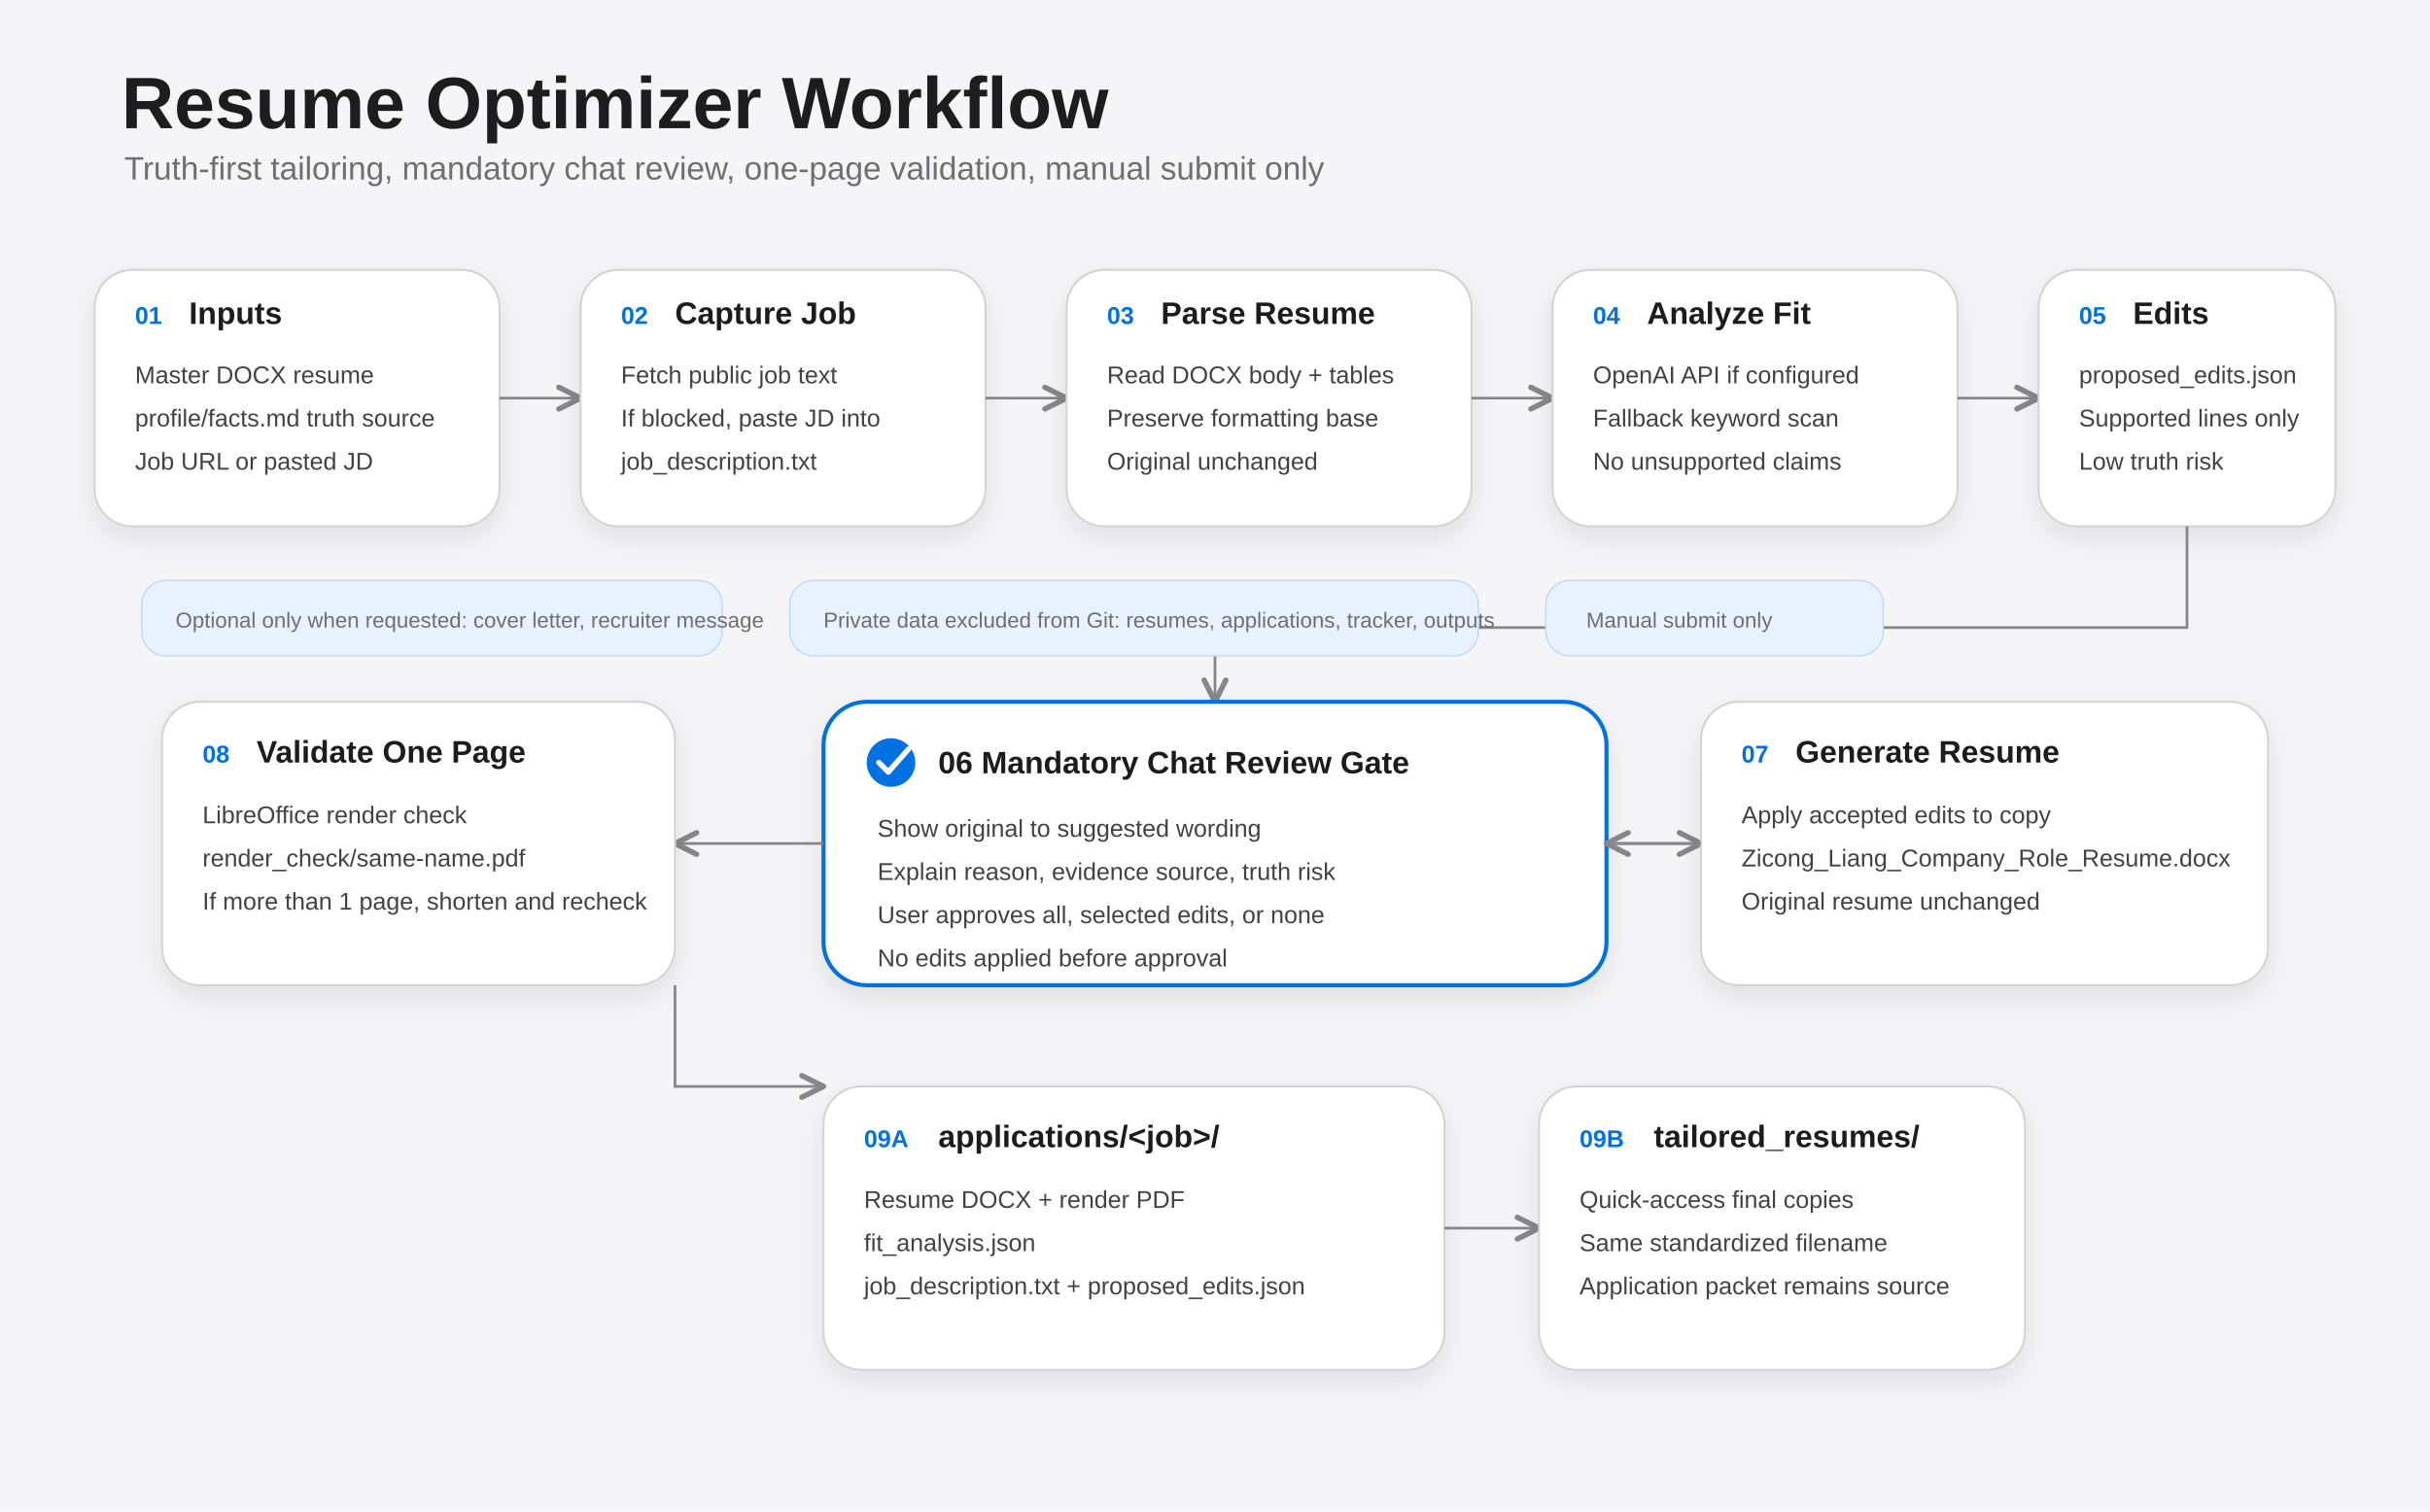
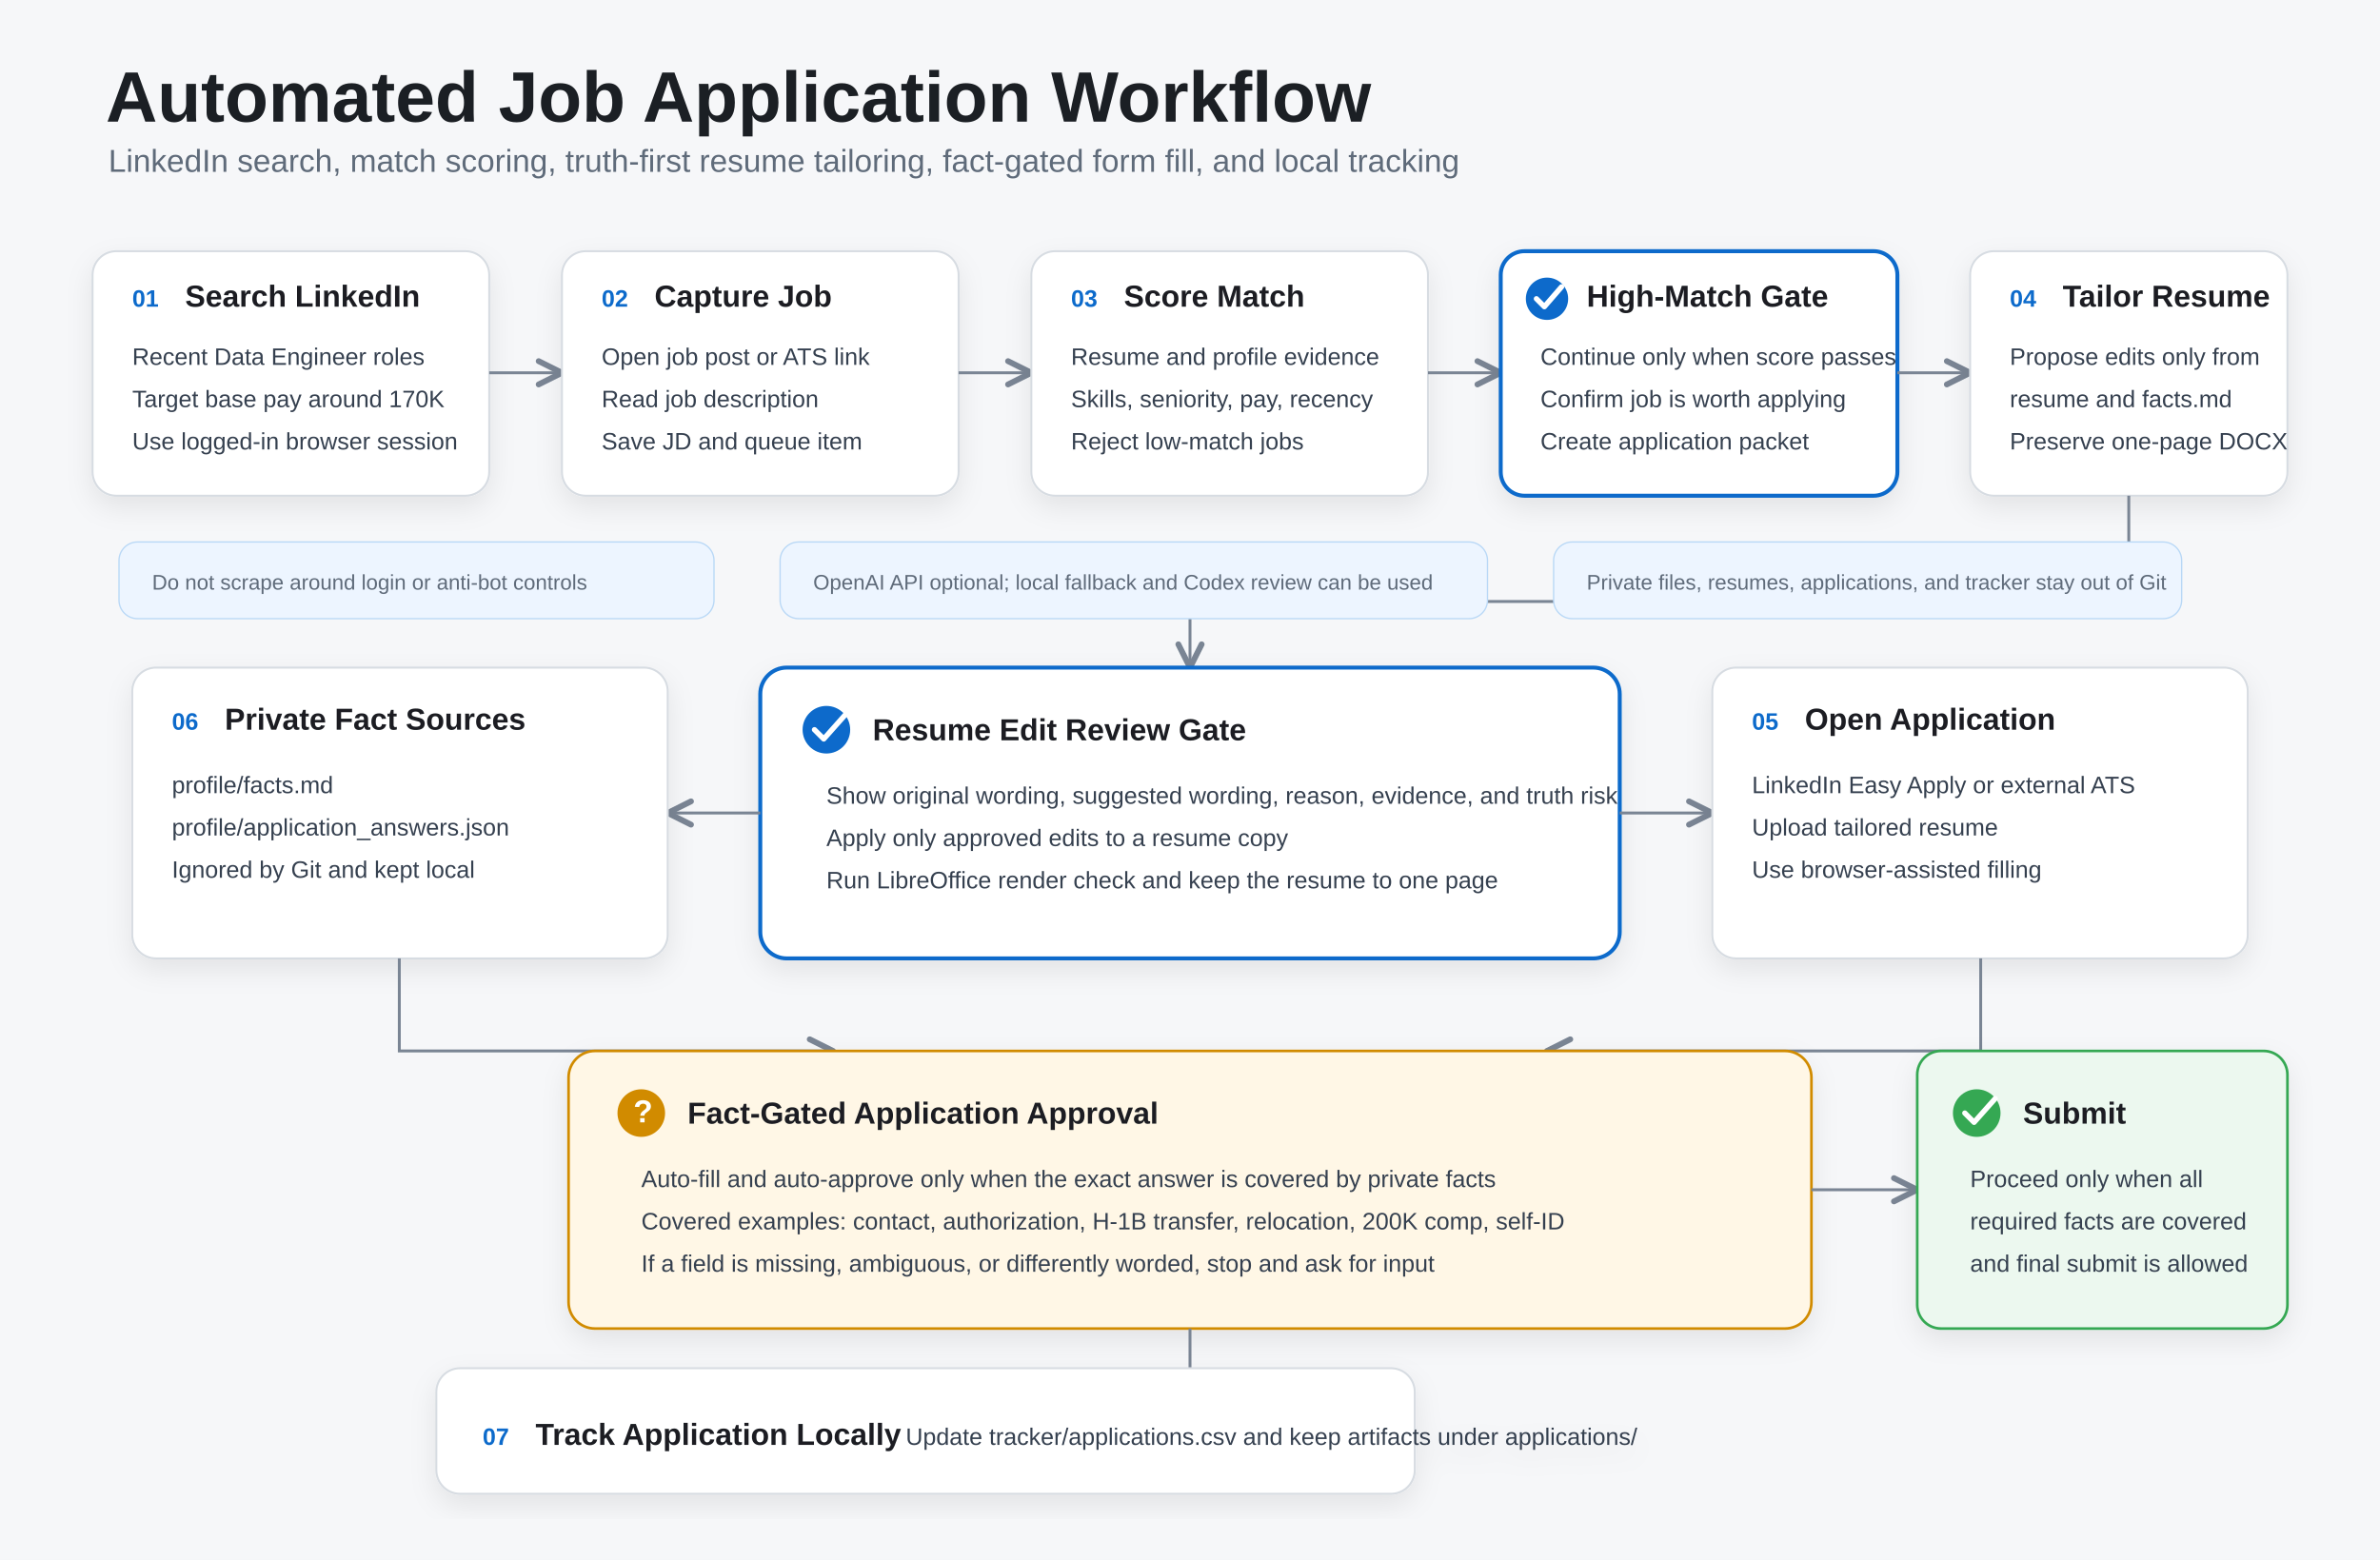
- <svg xmlns="http://www.w3.org/2000/svg" width="1800" height="1120" viewBox="0 0 1800 1120">
+ <svg xmlns="http://www.w3.org/2000/svg" width="1800" height="1180" viewBox="0 0 1800 1180">
  <defs>
    <style>
-       .bg{fill:#f5f5f7}.title{font-family:-apple-system,BlinkMacSystemFont,'SF Pro Display','Helvetica Neue',Arial,sans-serif;font-size:54px;font-weight:700;fill:#1d1d1f}.sub{font-family:-apple-system,BlinkMacSystemFont,'SF Pro Text','Helvetica Neue',Arial,sans-serif;font-size:24px;fill:#6e6e73}.card{fill:#fff;stroke:#d2d2d7;stroke-width:1.5}.cardBlue{fill:#fff;stroke:#0071e3;stroke-width:3}.h{font-family:-apple-system,BlinkMacSystemFont,'SF Pro Text','Helvetica Neue',Arial,sans-serif;font-size:23px;font-weight:700;fill:#1d1d1f}.t{font-family:-apple-system,BlinkMacSystemFont,'SF Pro Text','Helvetica Neue',Arial,sans-serif;font-size:18px;fill:#424245}.small{font-family:-apple-system,BlinkMacSystemFont,'SF Pro Text','Helvetica Neue',Arial,sans-serif;font-size:16px;fill:#6e6e73}.num{fill:#0071e3;font-family:-apple-system,BlinkMacSystemFont,'SF Pro Text','Helvetica Neue',Arial,sans-serif;font-size:18px;font-weight:700}.arrow{stroke:#86868b;stroke-width:2;fill:none;marker-end:url(#arrow)}.blue{fill:#0071e3}.pill{fill:#e8f2ff;stroke:#b8d8ff}.shadow{filter:url(#shadow)}
+       .bg{fill:#f6f7f9}
+       .title{font-family:-apple-system,BlinkMacSystemFont,'Segoe UI',Arial,sans-serif;font-size:54px;font-weight:700;fill:#1b1f24}
+       .sub{font-family:-apple-system,BlinkMacSystemFont,'Segoe UI',Arial,sans-serif;font-size:24px;fill:#5f6b7a}
+       .card{fill:#fff;stroke:#d7dce2;stroke-width:1.5}
+       .gate{fill:#fff;stroke:#0b6bcb;stroke-width:3}
+       .warn{fill:#fff7e6;stroke:#d18b00;stroke-width:2}
+       .done{fill:#ecf8ef;stroke:#35a853;stroke-width:2}
+       .h{font-family:-apple-system,BlinkMacSystemFont,'Segoe UI',Arial,sans-serif;font-size:23px;font-weight:700;fill:#1b1f24}
+       .t{font-family:-apple-system,BlinkMacSystemFont,'Segoe UI',Arial,sans-serif;font-size:18px;fill:#364150}
+       .small{font-family:-apple-system,BlinkMacSystemFont,'Segoe UI',Arial,sans-serif;font-size:16px;fill:#5f6b7a}
+       .num{fill:#0b6bcb;font-family:-apple-system,BlinkMacSystemFont,'Segoe UI',Arial,sans-serif;font-size:18px;font-weight:700}
+       .arrow{stroke:#7a8594;stroke-width:2.2;fill:none;marker-end:url(#arrow)}
+       .blue{fill:#0b6bcb}
+       .green{fill:#35a853}
+       .orange{fill:#d18b00}
+       .pill{fill:#edf5ff;stroke:#b9d8f6}
+       .shadow{filter:url(#shadow)}
    </style>
    <filter id="shadow" x="-20%" y="-20%" width="140%" height="140%">
-       <feDropShadow dx="0" dy="8" stdDeviation="10" flood-color="#000" flood-opacity="0.09" />
+       <feDropShadow dx="0" dy="8" stdDeviation="10" flood-color="#000" flood-opacity="0.08" />
    </filter>
    <marker id="arrow" markerWidth="12" markerHeight="12" refX="10" refY="6" orient="auto">
-       <path d="M2,2 L10,6 L2,10" fill="none" stroke="#86868b" stroke-width="2" stroke-linecap="round" stroke-linejoin="round" />
+       <path d="M2,2 L10,6 L2,10" fill="none" stroke="#7a8594" stroke-width="2" stroke-linecap="round" stroke-linejoin="round" />
    </marker>
  </defs>
-   <rect class="bg" width="1800" height="1120" />
-   <text class="title" x="90" y="95">Resume Optimizer Workflow</text>
-   <text class="sub" x="92" y="133">Truth-first tailoring, mandatory chat review, one-page validation, manual submit only</text>
+   <rect class="bg" width="1800" height="1180" />
+   <text class="title" x="80" y="92">Automated Job Application Workflow</text>
+   <text class="sub" x="82" y="130">LinkedIn search, match scoring, truth-first resume tailoring, fact-gated form fill, and local tracking</text>
  <g class="shadow">
-     <rect class="card" x="70" y="200" width="300" height="190" rx="28" />
-     <text class="num" x="100" y="240">01</text>
-     <text class="h" x="140" y="240">Inputs</text>
-     <text class="t" x="100" y="284">Master DOCX resume</text>
-     <text class="t" x="100" y="316">profile/facts.md truth source</text>
-     <text class="t" x="100" y="348">Job URL or pasted JD</text>
+     <rect class="card" x="70" y="190" width="300" height="185" rx="18" />
+     <text class="num" x="100" y="232">01</text>
+     <text class="h" x="140" y="232">Search LinkedIn</text>
+     <text class="t" x="100" y="276">Recent Data Engineer roles</text>
+     <text class="t" x="100" y="308">Target base pay around 170K</text>
+     <text class="t" x="100" y="340">Use logged-in browser session</text>
  </g>
-   <path class="arrow" d="M370 295 H430" />
+   <path class="arrow" d="M370 282 H425" />
  <g class="shadow">
-     <rect class="card" x="430" y="200" width="300" height="190" rx="28" />
-     <text class="num" x="460" y="240">02</text>
-     <text class="h" x="500" y="240">Capture Job</text>
-     <text class="t" x="460" y="284">Fetch public job text</text>
-     <text class="t" x="460" y="316">If blocked, paste JD into</text>
-     <text class="t" x="460" y="348">job_description.txt</text>
+     <rect class="card" x="425" y="190" width="300" height="185" rx="18" />
+     <text class="num" x="455" y="232">02</text>
+     <text class="h" x="495" y="232">Capture Job</text>
+     <text class="t" x="455" y="276">Open job post or ATS link</text>
+     <text class="t" x="455" y="308">Read job description</text>
+     <text class="t" x="455" y="340">Save JD and queue item</text>
  </g>
-   <path class="arrow" d="M730 295 H790" />
+   <path class="arrow" d="M725 282 H780" />
  <g class="shadow">
-     <rect class="card" x="790" y="200" width="300" height="190" rx="28" />
-     <text class="num" x="820" y="240">03</text>
-     <text class="h" x="860" y="240">Parse Resume</text>
-     <text class="t" x="820" y="284">Read DOCX body + tables</text>
-     <text class="t" x="820" y="316">Preserve formatting base</text>
-     <text class="t" x="820" y="348">Original unchanged</text>
+     <rect class="card" x="780" y="190" width="300" height="185" rx="18" />
+     <text class="num" x="810" y="232">03</text>
+     <text class="h" x="850" y="232">Score Match</text>
+     <text class="t" x="810" y="276">Resume and profile evidence</text>
+     <text class="t" x="810" y="308">Skills, seniority, pay, recency</text>
+     <text class="t" x="810" y="340">Reject low-match jobs</text>
  </g>
-   <path class="arrow" d="M1090 295 H1150" />
+   <path class="arrow" d="M1080 282 H1135" />
  <g class="shadow">
-     <rect class="card" x="1150" y="200" width="300" height="190" rx="28" />
-     <text class="num" x="1180" y="240">04</text>
-     <text class="h" x="1220" y="240">Analyze Fit</text>
-     <text class="t" x="1180" y="284">OpenAI API if configured</text>
-     <text class="t" x="1180" y="316">Fallback keyword scan</text>
-     <text class="t" x="1180" y="348">No unsupported claims</text>
+     <rect class="gate" x="1135" y="190" width="300" height="185" rx="18" />
+     <circle class="blue" cx="1170" cy="226" r="16" />
+     <path d="M1162 226 l6 6 l13 -15" fill="none" stroke="#fff" stroke-width="4" stroke-linecap="round" stroke-linejoin="round" />
+     <text class="h" x="1200" y="232">High-Match Gate</text>
+     <text class="t" x="1165" y="276">Continue only when score passes</text>
+     <text class="t" x="1165" y="308">Confirm job is worth applying</text>
+     <text class="t" x="1165" y="340">Create application packet</text>
  </g>
-   <path class="arrow" d="M1450 295 H1510" />
+   <path class="arrow" d="M1435 282 H1490" />
  <g class="shadow">
-     <rect class="card" x="1510" y="200" width="220" height="190" rx="28" />
-     <text class="num" x="1540" y="240">05</text>
-     <text class="h" x="1580" y="240">Edits</text>
-     <text class="t" x="1540" y="284">proposed_edits.json</text>
-     <text class="t" x="1540" y="316">Supported lines only</text>
-     <text class="t" x="1540" y="348">Low truth risk</text>
+     <rect class="card" x="1490" y="190" width="240" height="185" rx="18" />
+     <text class="num" x="1520" y="232">04</text>
+     <text class="h" x="1560" y="232">Tailor Resume</text>
+     <text class="t" x="1520" y="276">Propose edits only from</text>
+     <text class="t" x="1520" y="308">resume and facts.md</text>
+     <text class="t" x="1520" y="340">Preserve one-page DOCX</text>
  </g>
-   <path class="arrow" d="M1620 390 V465 H900 V520" />
+   <path class="arrow" d="M1610 375 V455 H900 V505" />
  <g class="shadow">
-     <rect class="cardBlue" x="610" y="520" width="580" height="210" rx="32" />
-     <circle class="blue" cx="660" cy="565" r="18" />
-     <path d="M651 565 l7 7 l15 -17" fill="none" stroke="#fff" stroke-width="4" stroke-linecap="round" stroke-linejoin="round" />
-     <text class="h" x="695" y="573">06 Mandatory Chat Review Gate</text>
-     <text class="t" x="650" y="620">Show original to suggested wording</text>
-     <text class="t" x="650" y="652">Explain reason, evidence source, truth risk</text>
-     <text class="t" x="650" y="684">User approves all, selected edits, or none</text>
-     <text class="t" x="650" y="716">No edits applied before approval</text>
+     <rect class="gate" x="575" y="505" width="650" height="220" rx="20" />
+     <circle class="blue" cx="625" cy="552" r="18" />
+     <path d="M616 552 l7 7 l16 -18" fill="none" stroke="#fff" stroke-width="4" stroke-linecap="round" stroke-linejoin="round" />
+     <text class="h" x="660" y="560">Resume Edit Review Gate</text>
+     <text class="t" x="625" y="608">Show original wording, suggested wording, reason, evidence, and truth risk</text>
+     <text class="t" x="625" y="640">Apply only approved edits to a resume copy</text>
+     <text class="t" x="625" y="672">Run LibreOffice render check and keep the resume to one page</text>
  </g>
-   <path class="arrow" d="M1190 625 H1260" />
+   <path class="arrow" d="M1225 615 H1295" />
  <g class="shadow">
-     <rect class="card" x="1260" y="520" width="420" height="210" rx="28" />
-     <text class="num" x="1290" y="565">07</text>
-     <text class="h" x="1330" y="565">Generate Resume</text>
-     <text class="t" x="1290" y="610">Apply accepted edits to copy</text>
-     <text class="t" x="1290" y="642">Zicong_Liang_Company_Role_Resume.docx</text>
-     <text class="t" x="1290" y="674">Original resume unchanged</text>
+     <rect class="card" x="1295" y="505" width="405" height="220" rx="18" />
+     <text class="num" x="1325" y="552">05</text>
+     <text class="h" x="1365" y="552">Open Application</text>
+     <text class="t" x="1325" y="600">LinkedIn Easy Apply or external ATS</text>
+     <text class="t" x="1325" y="632">Upload tailored resume</text>
+     <text class="t" x="1325" y="664">Use browser-assisted filling</text>
  </g>
-   <path class="arrow" d="M1260 625 H1190" />
-   <path class="arrow" d="M610 625 H500" />
+   <path class="arrow" d="M575 615 H505" />
  <g class="shadow">
-     <rect class="card" x="120" y="520" width="380" height="210" rx="28" />
-     <text class="num" x="150" y="565">08</text>
-     <text class="h" x="190" y="565">Validate One Page</text>
-     <text class="t" x="150" y="610">LibreOffice render check</text>
-     <text class="t" x="150" y="642">render_check/same-name.pdf</text>
-     <text class="t" x="150" y="674">If more than 1 page, shorten and recheck</text>
+     <rect class="card" x="100" y="505" width="405" height="220" rx="18" />
+     <text class="num" x="130" y="552">06</text>
+     <text class="h" x="170" y="552">Private Fact Sources</text>
+     <text class="t" x="130" y="600">profile/facts.md</text>
+     <text class="t" x="130" y="632">profile/application_answers.json</text>
+     <text class="t" x="130" y="664">Ignored by Git and kept local</text>
  </g>
-   <path class="arrow" d="M500 730 V805 H610" />
+   <path class="arrow" d="M1498 725 V795 H1170" />
+   <path class="arrow" d="M302 725 V795 H630" />
  <g class="shadow">
-     <rect class="card" x="610" y="805" width="460" height="210" rx="28" />
-     <text class="num" x="640" y="850">09A</text>
-     <text class="h" x="695" y="850">applications/&lt;job&gt;/</text>
-     <text class="t" x="640" y="895">Resume DOCX + render PDF</text>
-     <text class="t" x="640" y="927">fit_analysis.json</text>
-     <text class="t" x="640" y="959">job_description.txt + proposed_edits.json</text>
+     <rect class="warn" x="430" y="795" width="940" height="210" rx="20" />
+     <circle class="orange" cx="485" cy="842" r="18" />
+     <text x="479" y="849" font-family="-apple-system,BlinkMacSystemFont,'Segoe UI',Arial,sans-serif" font-size="24" font-weight="700" fill="#fff">?</text>
+     <text class="h" x="520" y="850">Fact-Gated Application Approval</text>
+     <text class="t" x="485" y="898">Auto-fill and auto-approve only when the exact answer is covered by private facts</text>
+     <text class="t" x="485" y="930">Covered examples: contact, authorization, H-1B transfer, relocation, 200K comp, self-ID</text>
+     <text class="t" x="485" y="962">If a field is missing, ambiguous, or differently worded, stop and ask for input</text>
  </g>
-   <path class="arrow" d="M1070 910 H1140" />
+   <path class="arrow" d="M1370 900 H1450" />
  <g class="shadow">
-     <rect class="card" x="1140" y="805" width="360" height="210" rx="28" />
-     <text class="num" x="1170" y="850">09B</text>
-     <text class="h" x="1225" y="850">tailored_resumes/</text>
-     <text class="t" x="1170" y="895">Quick-access final copies</text>
-     <text class="t" x="1170" y="927">Same standardized filename</text>
-     <text class="t" x="1170" y="959">Application packet remains source</text>
+     <rect class="done" x="1450" y="795" width="280" height="210" rx="18" />
+     <circle class="green" cx="1495" cy="842" r="18" />
+     <path d="M1486 842 l7 7 l16 -18" fill="none" stroke="#fff" stroke-width="4" stroke-linecap="round" stroke-linejoin="round" />
+     <text class="h" x="1530" y="850">Submit</text>
+     <text class="t" x="1490" y="898">Proceed only when all</text>
+     <text class="t" x="1490" y="930">required facts are covered</text>
+     <text class="t" x="1490" y="962">and final submit is allowed</text>
+   </g>
+   <path class="arrow" d="M900 1005 V1080 H700" />
+   <g class="shadow">
+     <rect class="card" x="330" y="1035" width="740" height="95" rx="18" />
+     <text class="num" x="365" y="1093">07</text>
+     <text class="h" x="405" y="1093">Track Application Locally</text>
+     <text class="t" x="685" y="1093">Update tracker/applications.csv and keep artifacts under applications/</text>
  </g>
  <g>
-     <rect class="pill" x="105" y="430" width="430" height="56" rx="18" />
-     <text class="small" x="130" y="465">Optional only when requested: cover letter, recruiter message</text>
-     <rect class="pill" x="585" y="430" width="510" height="56" rx="18" />
-     <text class="small" x="610" y="465">Private data excluded from Git: resumes, applications, tracker, outputs</text>
-     <rect class="pill" x="1145" y="430" width="250" height="56" rx="18" />
-     <text class="small" x="1175" y="465">Manual submit only</text>
+     <rect class="pill" x="90" y="410" width="450" height="58" rx="14" />
+     <text class="small" x="115" y="446">Do not scrape around login or anti-bot controls</text>
+     <rect class="pill" x="590" y="410" width="535" height="58" rx="14" />
+     <text class="small" x="615" y="446">OpenAI API optional; local fallback and Codex review can be used</text>
+     <rect class="pill" x="1175" y="410" width="475" height="58" rx="14" />
+     <text class="small" x="1200" y="446">Private files, resumes, applications, and tracker stay out of Git</text>
  </g>
</svg>
